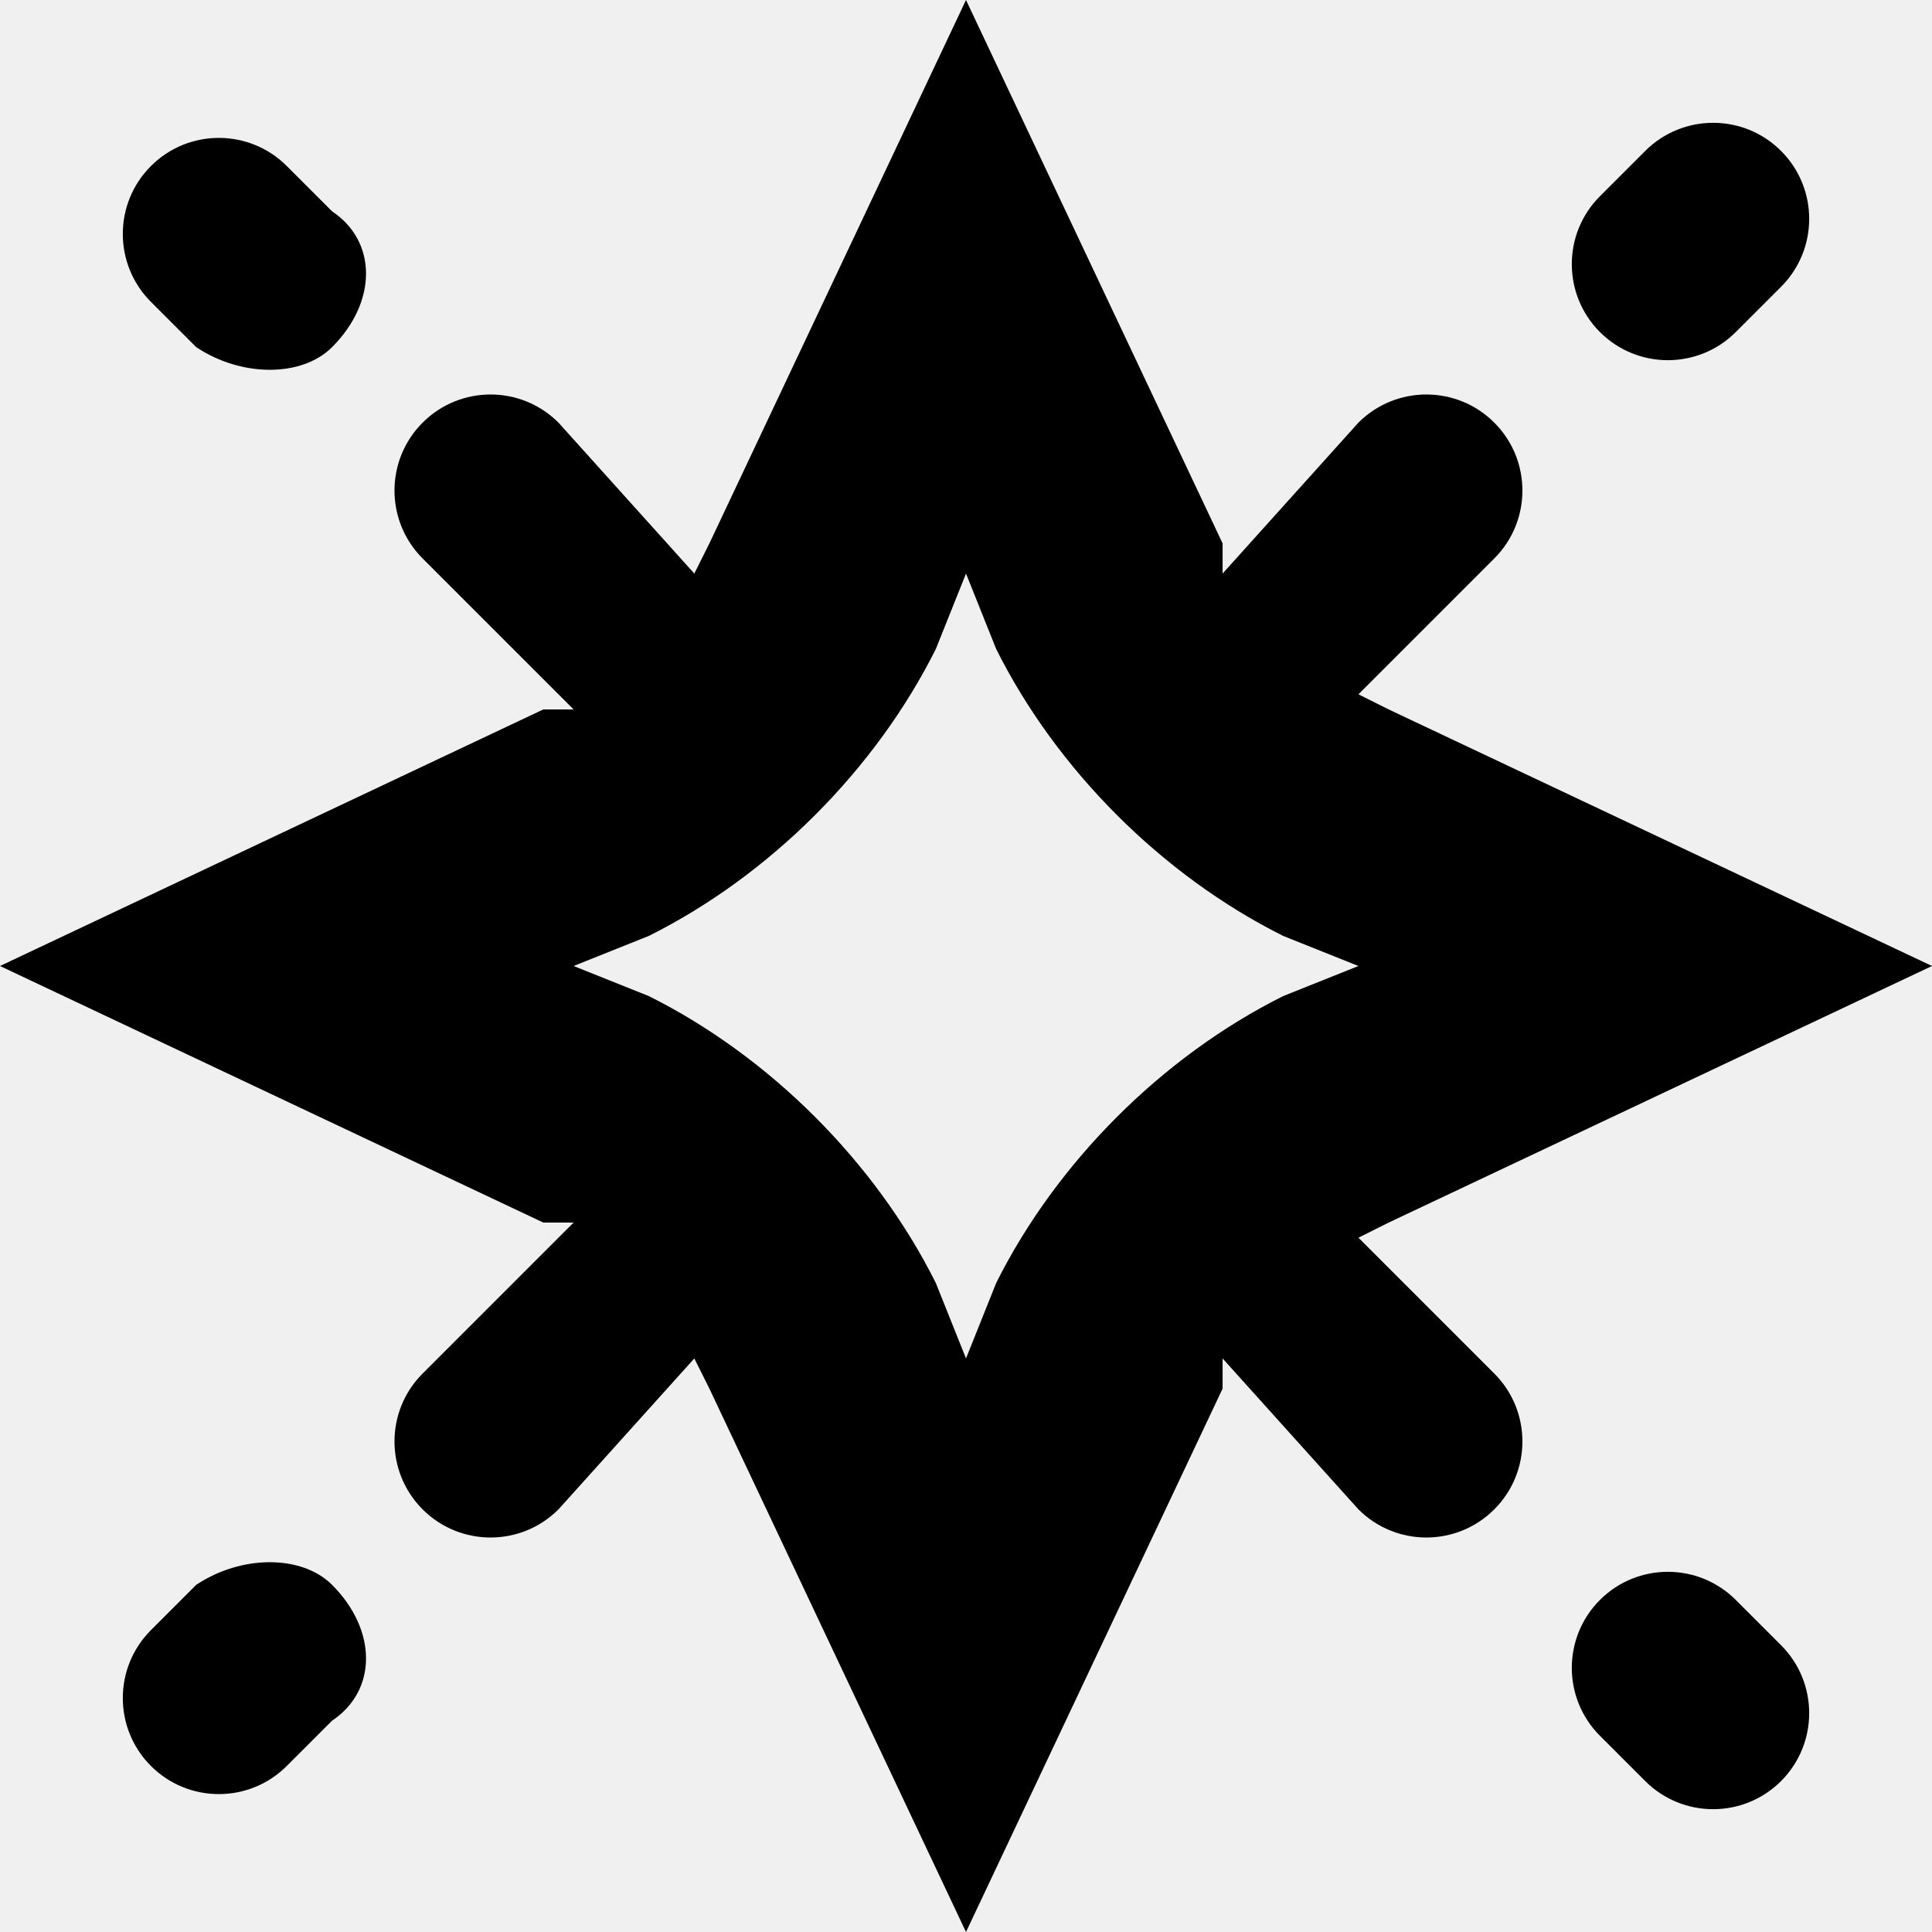
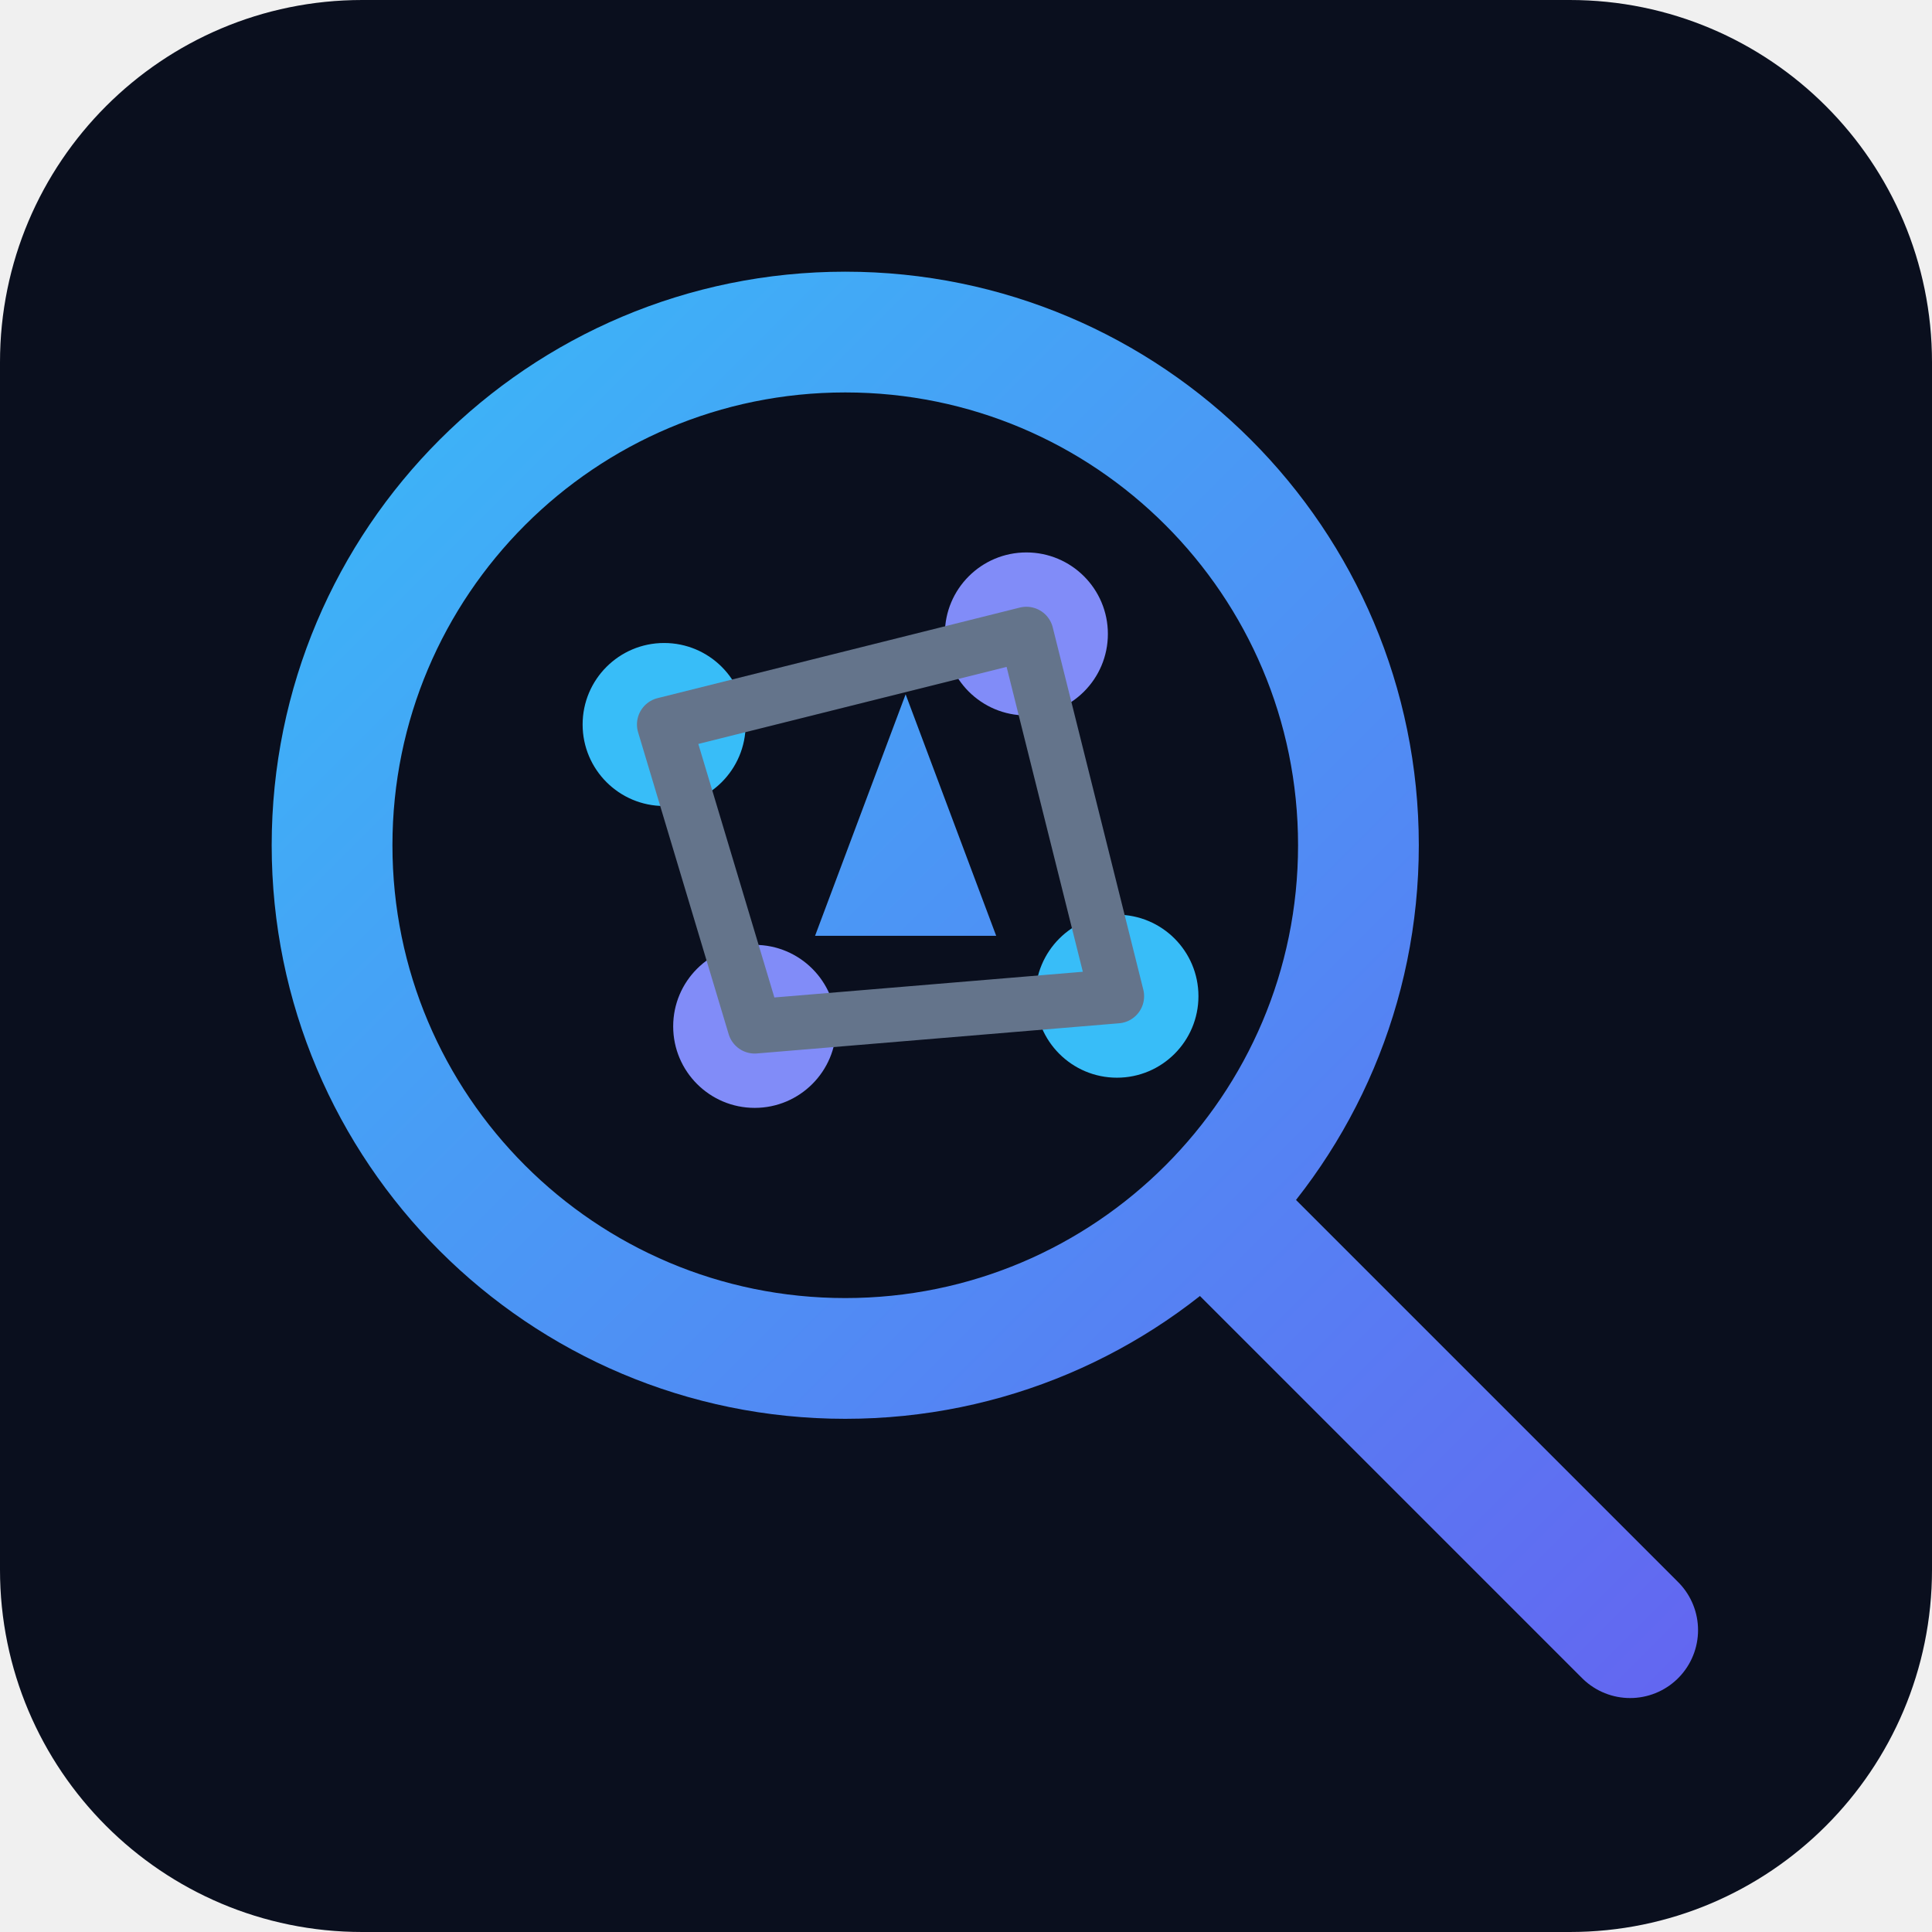
- <svg xmlns="http://www.w3.org/2000/svg" viewBox="0 0 128 128">
-   <path fill-rule="evenodd" d="M81 36 64 0 47 36l-1 2-9-10a6 6 0 0 0-9 9l10 10h-2L0 64l36 17h2L28 91a6 6 0 1 0 9 9l9-10 1 2 17 36 17-36v-2l9 10a6 6 0 1 0 9-9l-9-9 2-1 36-17-36-17-2-1 9-9a6 6 0 1 0-9-9l-9 10v-2Zm-17 2-2 5c-4 8-11 15-19 19l-5 2 5 2c8 4 15 11 19 19l2 5 2-5c4-8 11-15 19-19l5-2-5-2c-8-4-15-11-19-19l-2-5Z" clip-rule="evenodd" />
-   <path d="M118 19a6 6 0 0 0-9-9l-3 3a6 6 0 1 0 9 9l3-3Zm-96 4c-2 2-6 2-9 0l-3-3a6 6 0 1 1 9-9l3 3c3 2 3 6 0 9Zm0 82c-2-2-6-2-9 0l-3 3a6 6 0 1 0 9 9l3-3c3-2 3-6 0-9Zm96 4a6 6 0 0 1-9 9l-3-3a6 6 0 1 1 9-9l3 3Z" />
-   <style>path{fill:#000}@media (prefers-color-scheme:dark){path{fill:#fff}}</style>
+ <svg xmlns="http://www.w3.org/2000/svg" viewBox="0 0 32 32" fill="none" role="img" aria-label="Arclens">
+   <defs>
+     <linearGradient id="g" x1="4" y1="4" x2="28" y2="28" gradientUnits="userSpaceOnUse">
+       <stop stop-color="#38bdf8" />
+       <stop offset="1" stop-color="#6366f1" />
+     </linearGradient>
+   </defs>
+   <rect width="32" height="32" rx="6" fill="#0a0f1e" />
+   <circle cx="14" cy="14" r="8.5" stroke="url(#g)" stroke-width="2" />
+   <path d="M20.5 20.5 L27 27" stroke="url(#g)" stroke-width="2.25" stroke-linecap="round" />
+   <circle cx="11" cy="12" r="1.35" fill="#38bdf8" />
+   <circle cx="17" cy="10.5" r="1.35" fill="#818cf8" />
+   <circle cx="18.5" cy="16.5" r="1.35" fill="#38bdf8" />
+   <circle cx="12.5" cy="17" r="1.35" fill="#818cf8" />
+   <path d="M11 12 L17 10.5 M17 10.5 L18.5 16.5 M18.5 16.5 L12.5 17 M12.5 17 L11 12" stroke="#64748b" stroke-width="0.9" stroke-linecap="round" />
+   <path d="M13.5 15.5 L15 11.5 L16.5 15.5 Z" fill="url(#g)" />
</svg>
